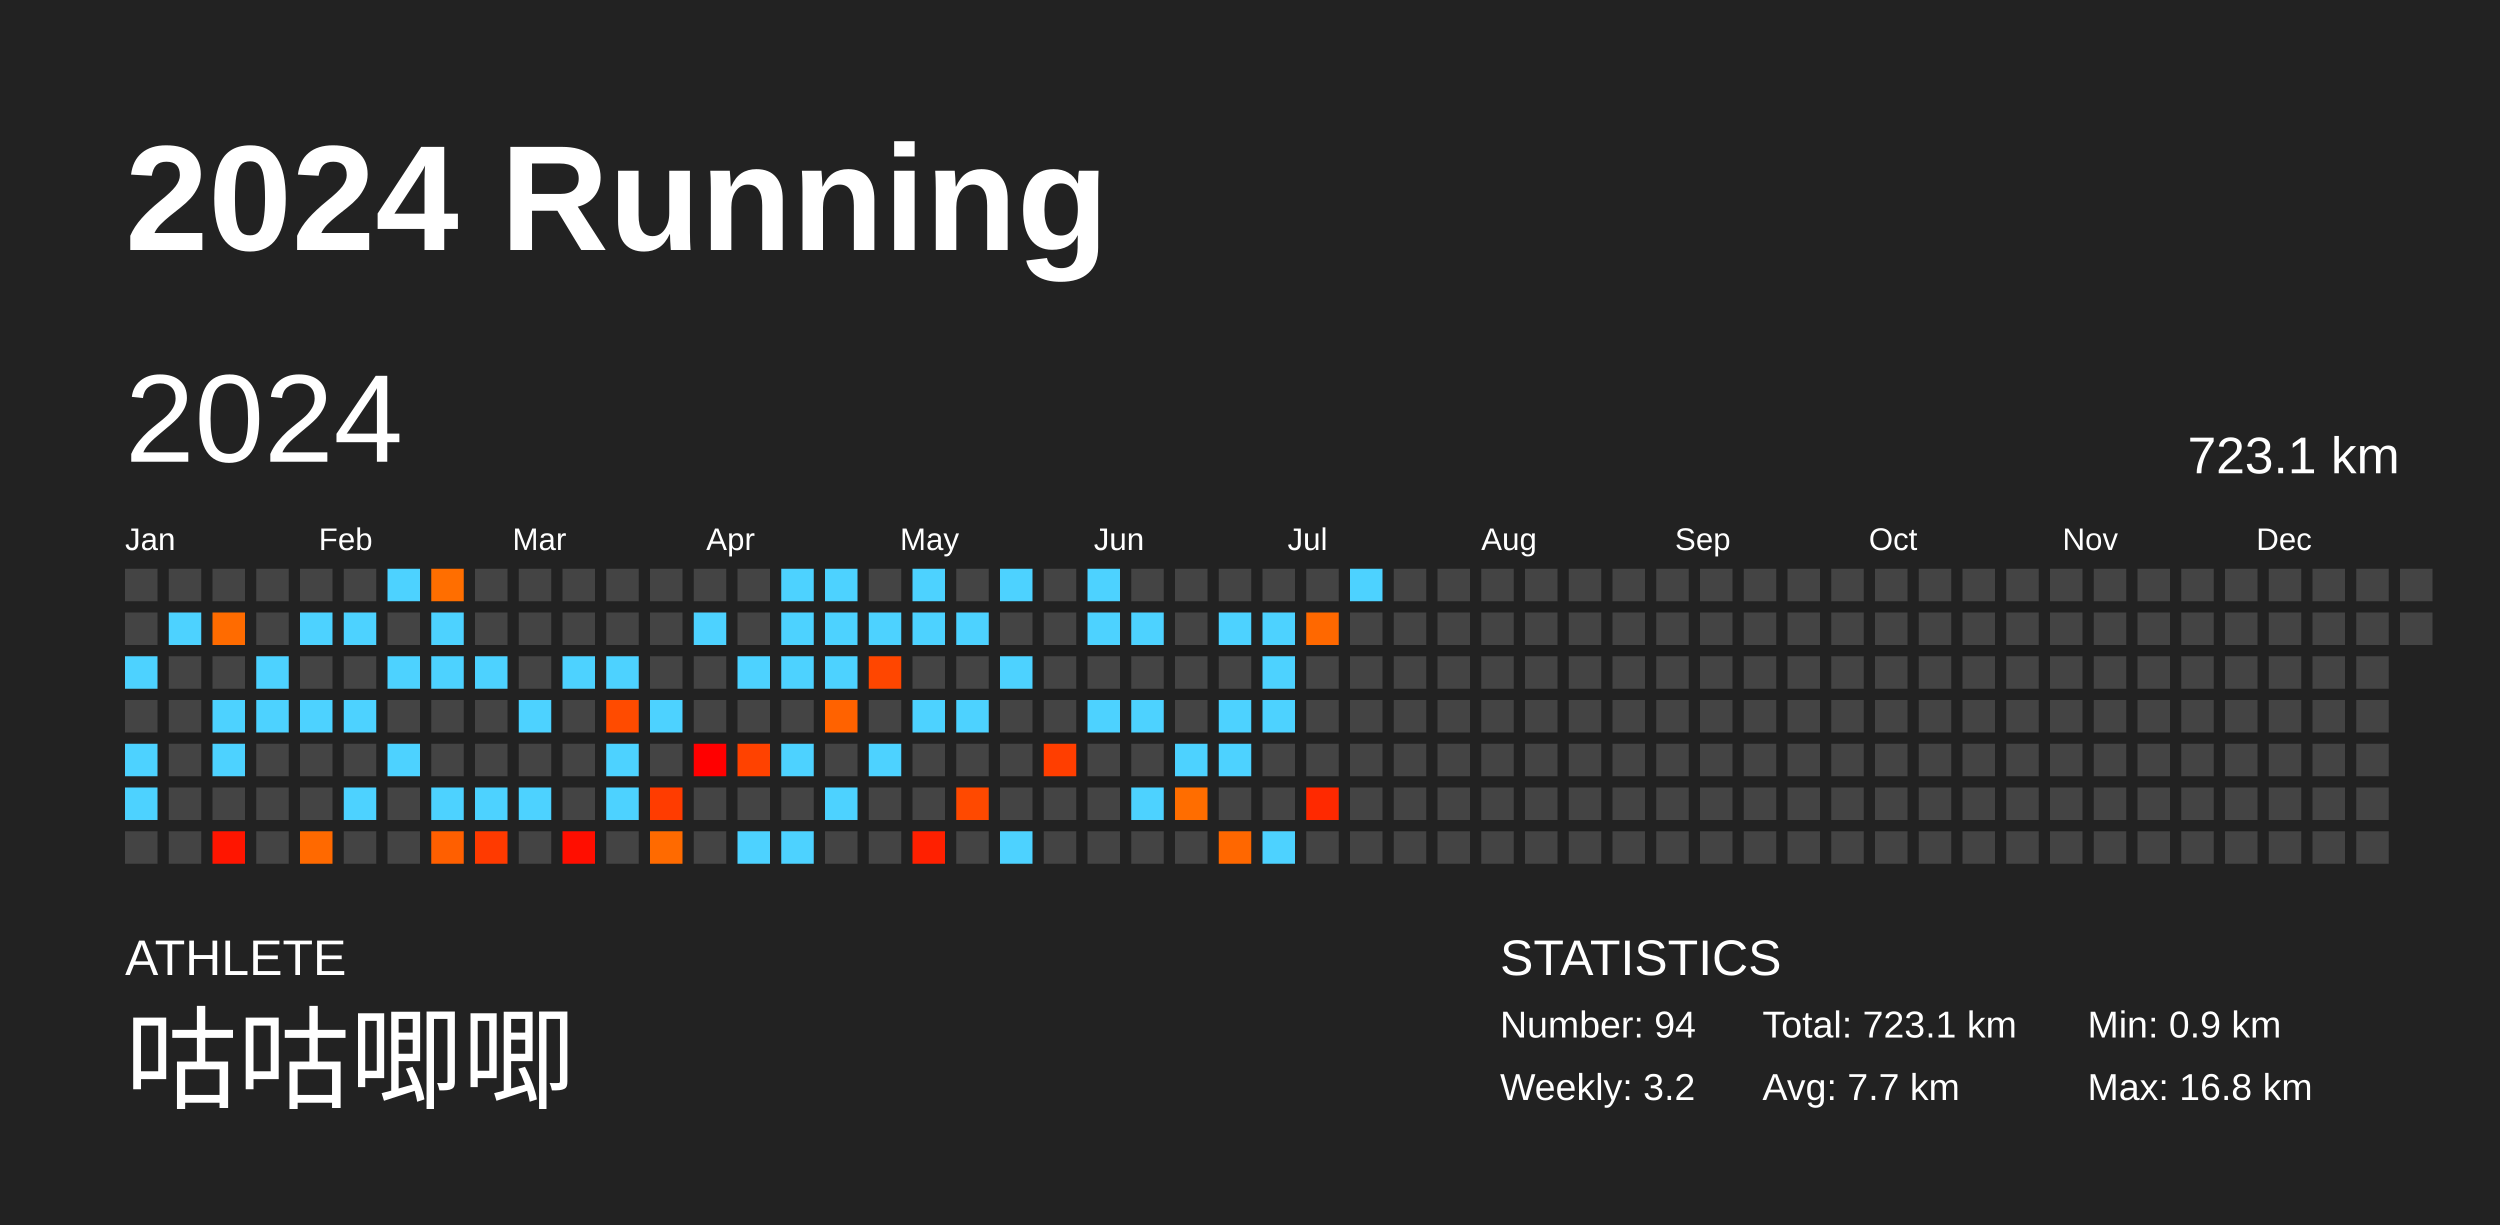
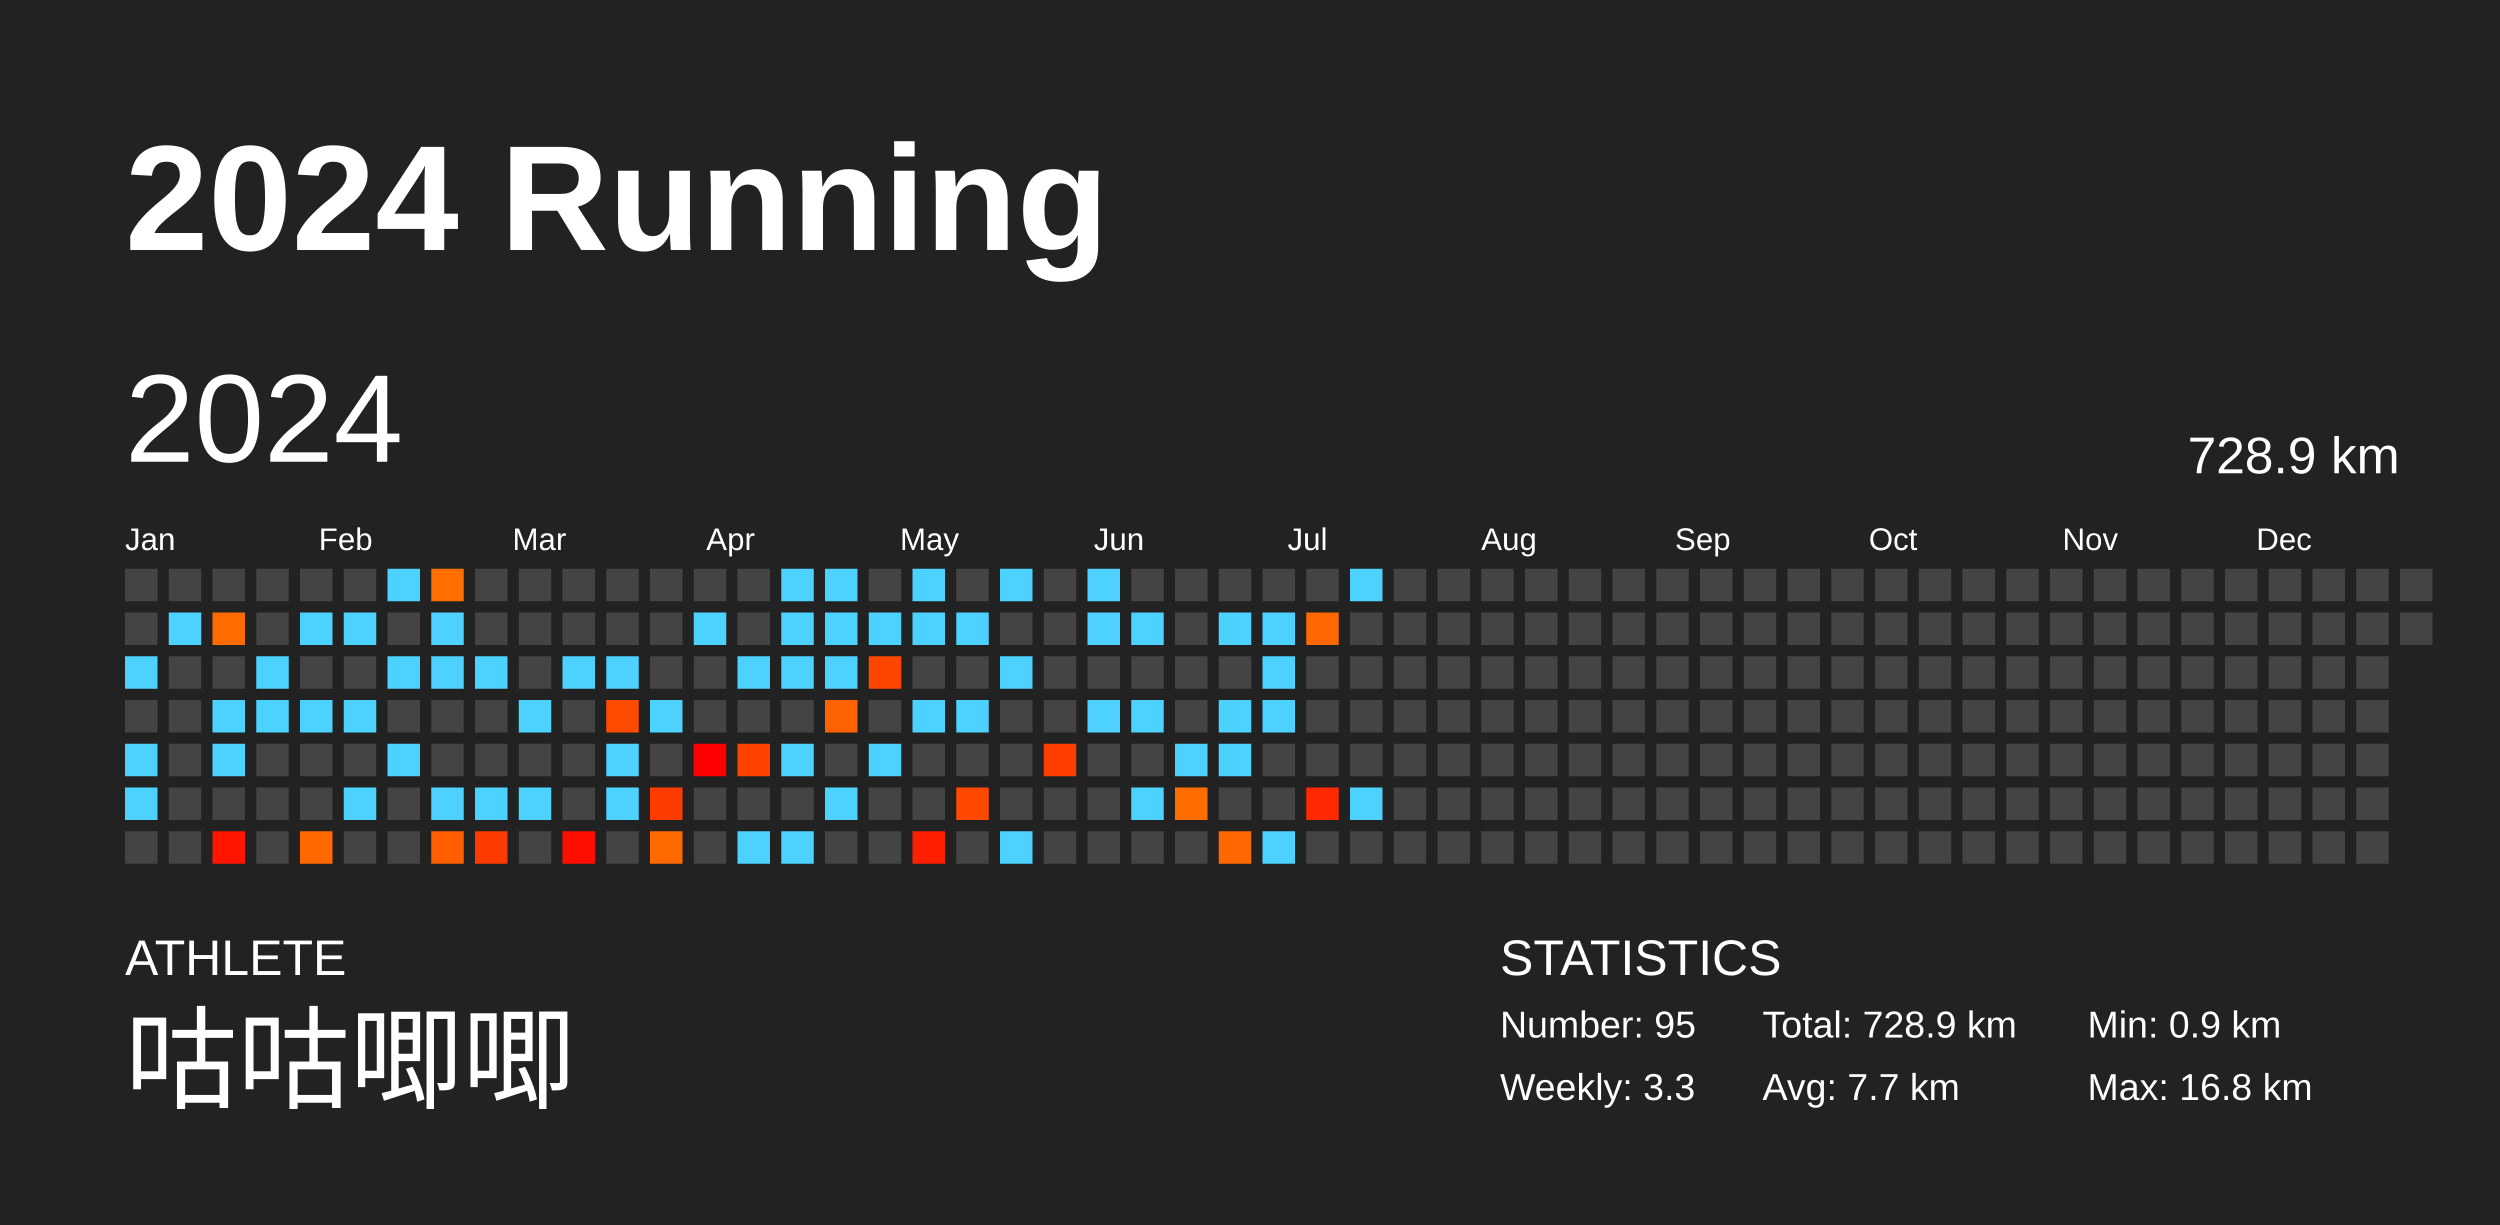
<svg xmlns="http://www.w3.org/2000/svg" baseProfile="full" height="98mm" version="1.1" viewBox="0,0,200,98" width="200mm">
  <defs />
  <rect fill="#222222" height="98" width="200" x="0" y="0" />
  <text fill="#FFFFFF" style="font-size:12px; font-family:Arial; font-weight:bold;" x="10" y="20">2024 Running</text>
  <text fill="#FFFFFF" style="font-size:4px; font-family:Arial" x="10" y="78">ATHLETE</text>
  <text fill="#FFFFFF" style="font-size:9px; font-family:Arial" x="10" y="88">咕咕唧唧</text>
  <text fill="#FFFFFF" style="font-size:4px; font-family:Arial" x="120" y="78">STATISTICS</text>
-   <text fill="#FFFFFF" style="font-size:3px; font-family:Arial" x="120" y="83">Number: 94</text>
-   <text fill="#FFFFFF" style="font-size:3px; font-family:Arial" x="120" y="88">Weekly: 3.2</text>
-   <text fill="#FFFFFF" style="font-size:3px; font-family:Arial" x="141" y="83">Total: 723.1 km</text>
+   <text fill="#FFFFFF" style="font-size:3px; font-family:Arial" x="120" y="83">Number: 95</text>
+   <text fill="#FFFFFF" style="font-size:3px; font-family:Arial" x="120" y="88">Weekly: 3.3</text>
+   <text fill="#FFFFFF" style="font-size:3px; font-family:Arial" x="141" y="83">Total: 728.9 km</text>
  <text fill="#FFFFFF" style="font-size:3px; font-family:Arial" x="141" y="88">Avg: 7.7 km</text>
  <text fill="#FFFFFF" style="font-size:3px; font-family:Arial" x="167" y="83">Min: 0.9 km</text>
  <text fill="#FFFFFF" style="font-size:3px; font-family:Arial" x="167" y="88">Max: 16.8 km</text>
  <text dominant-baseline="hanging" fill="#FFFFFF" style="font-size:10.0px; font-family:Arial;" x="10" y="30">2024</text>
-   <text dominant-baseline="hanging" fill="#FFFFFF" style="font-size:4.125px; font-family:Arial;" x="175" y="35">723.1 km</text>
+   <text dominant-baseline="hanging" fill="#FFFFFF" style="font-size:4.125px; font-family:Arial;" x="175" y="35">728.9 km</text>
  <text fill="#FFFFFF" style="font-size:2.5px; font-family:Arial" x="10.0" y="44">Jan</text>
  <text fill="#FFFFFF" style="font-size:2.5px; font-family:Arial" x="25.5" y="44">Feb</text>
  <text fill="#FFFFFF" style="font-size:2.5px; font-family:Arial" x="41.0" y="44">Mar</text>
  <text fill="#FFFFFF" style="font-size:2.5px; font-family:Arial" x="56.5" y="44">Apr</text>
  <text fill="#FFFFFF" style="font-size:2.5px; font-family:Arial" x="72.0" y="44">May</text>
  <text fill="#FFFFFF" style="font-size:2.5px; font-family:Arial" x="87.5" y="44">Jun</text>
  <text fill="#FFFFFF" style="font-size:2.5px; font-family:Arial" x="103.0" y="44">Jul</text>
  <text fill="#FFFFFF" style="font-size:2.5px; font-family:Arial" x="118.5" y="44">Aug</text>
  <text fill="#FFFFFF" style="font-size:2.5px; font-family:Arial" x="134.0" y="44">Sep</text>
  <text fill="#FFFFFF" style="font-size:2.5px; font-family:Arial" x="149.5" y="44">Oct</text>
  <text fill="#FFFFFF" style="font-size:2.5px; font-family:Arial" x="165.0" y="44">Nov</text>
  <text fill="#FFFFFF" style="font-size:2.5px; font-family:Arial" x="180.5" y="44">Dec</text>
  <rect fill="#444444" height="2.6" width="2.6" x="10.0" y="45.5" />
  <rect fill="#444444" height="2.6" width="2.6" x="10.0" y="49.0" />
  <rect fill="#4dd2ff" height="2.6" width="2.6" x="10.0" y="52.5" />
  <rect fill="#444444" height="2.6" width="2.6" x="10.0" y="56.0" />
  <rect fill="#4dd2ff" height="2.6" width="2.6" x="10.0" y="59.5" />
  <rect fill="#4dd2ff" height="2.6" width="2.6" x="10.0" y="63.0" />
  <rect fill="#444444" height="2.6" width="2.6" x="10.0" y="66.5" />
  <rect fill="#444444" height="2.6" width="2.6" x="13.5" y="45.5" />
  <rect fill="#4dd2ff" height="2.6" width="2.6" x="13.5" y="49.0" />
  <rect fill="#444444" height="2.6" width="2.6" x="13.5" y="52.5" />
  <rect fill="#444444" height="2.6" width="2.6" x="13.5" y="56.0" />
  <rect fill="#444444" height="2.6" width="2.6" x="13.5" y="59.5" />
  <rect fill="#444444" height="2.6" width="2.6" x="13.5" y="63.0" />
  <rect fill="#444444" height="2.6" width="2.6" x="13.5" y="66.5" />
  <rect fill="#444444" height="2.6" width="2.6" x="17.0" y="45.5" />
  <rect fill="#ff6b00" height="2.6" width="2.6" x="17.0" y="49.0" />
  <rect fill="#444444" height="2.6" width="2.6" x="17.0" y="52.5" />
  <rect fill="#4dd2ff" height="2.6" width="2.6" x="17.0" y="56.0" />
  <rect fill="#4dd2ff" height="2.6" width="2.6" x="17.0" y="59.5" />
  <rect fill="#444444" height="2.6" width="2.6" x="17.0" y="63.0" />
  <rect fill="#ff1500" height="2.6" width="2.6" x="17.0" y="66.5" />
  <rect fill="#444444" height="2.6" width="2.6" x="20.5" y="45.5" />
  <rect fill="#444444" height="2.6" width="2.6" x="20.5" y="49.0" />
  <rect fill="#4dd2ff" height="2.6" width="2.6" x="20.5" y="52.5" />
  <rect fill="#4dd2ff" height="2.6" width="2.6" x="20.5" y="56.0" />
  <rect fill="#444444" height="2.6" width="2.6" x="20.5" y="59.5" />
  <rect fill="#444444" height="2.6" width="2.6" x="20.5" y="63.0" />
  <rect fill="#444444" height="2.6" width="2.6" x="20.5" y="66.5" />
  <rect fill="#444444" height="2.6" width="2.6" x="24.0" y="45.5" />
  <rect fill="#4dd2ff" height="2.6" width="2.6" x="24.0" y="49.0" />
  <rect fill="#444444" height="2.6" width="2.6" x="24.0" y="52.5" />
  <rect fill="#4dd2ff" height="2.6" width="2.6" x="24.0" y="56.0" />
  <rect fill="#444444" height="2.6" width="2.6" x="24.0" y="59.5" />
  <rect fill="#444444" height="2.6" width="2.6" x="24.0" y="63.0" />
  <rect fill="#ff6900" height="2.6" width="2.6" x="24.0" y="66.5" />
  <rect fill="#444444" height="2.6" width="2.6" x="27.5" y="45.5" />
  <rect fill="#4dd2ff" height="2.6" width="2.6" x="27.5" y="49.0" />
  <rect fill="#444444" height="2.6" width="2.6" x="27.5" y="52.5" />
  <rect fill="#4dd2ff" height="2.6" width="2.6" x="27.5" y="56.0" />
  <rect fill="#444444" height="2.6" width="2.6" x="27.5" y="59.5" />
  <rect fill="#4dd2ff" height="2.6" width="2.6" x="27.5" y="63.0" />
  <rect fill="#444444" height="2.6" width="2.6" x="27.5" y="66.5" />
  <rect fill="#4dd2ff" height="2.6" width="2.6" x="31.0" y="45.5" />
  <rect fill="#444444" height="2.6" width="2.6" x="31.0" y="49.0" />
  <rect fill="#4dd2ff" height="2.6" width="2.6" x="31.0" y="52.5" />
  <rect fill="#444444" height="2.6" width="2.6" x="31.0" y="56.0" />
  <rect fill="#4dd2ff" height="2.6" width="2.6" x="31.0" y="59.5" />
  <rect fill="#444444" height="2.6" width="2.6" x="31.0" y="63.0" />
  <rect fill="#444444" height="2.6" width="2.6" x="31.0" y="66.5" />
  <rect fill="#ff6e00" height="2.6" width="2.6" x="34.5" y="45.5" />
  <rect fill="#4dd2ff" height="2.6" width="2.6" x="34.5" y="49.0" />
  <rect fill="#4dd2ff" height="2.6" width="2.6" x="34.5" y="52.5" />
  <rect fill="#444444" height="2.6" width="2.6" x="34.5" y="56.0" />
  <rect fill="#444444" height="2.6" width="2.6" x="34.5" y="59.5" />
  <rect fill="#4dd2ff" height="2.6" width="2.6" x="34.5" y="63.0" />
  <rect fill="#ff5f00" height="2.6" width="2.6" x="34.5" y="66.5" />
  <rect fill="#444444" height="2.6" width="2.6" x="38.0" y="45.5" />
  <rect fill="#444444" height="2.6" width="2.6" x="38.0" y="49.0" />
  <rect fill="#4dd2ff" height="2.6" width="2.6" x="38.0" y="52.5" />
  <rect fill="#444444" height="2.6" width="2.6" x="38.0" y="56.0" />
  <rect fill="#444444" height="2.6" width="2.6" x="38.0" y="59.5" />
  <rect fill="#4dd2ff" height="2.6" width="2.6" x="38.0" y="63.0" />
  <rect fill="#ff3a00" height="2.6" width="2.6" x="38.0" y="66.5" />
  <rect fill="#444444" height="2.6" width="2.6" x="41.5" y="45.5" />
  <rect fill="#444444" height="2.6" width="2.6" x="41.5" y="49.0" />
  <rect fill="#444444" height="2.6" width="2.6" x="41.5" y="52.5" />
  <rect fill="#4dd2ff" height="2.6" width="2.6" x="41.5" y="56.0" />
  <rect fill="#444444" height="2.6" width="2.6" x="41.5" y="59.5" />
  <rect fill="#4dd2ff" height="2.6" width="2.6" x="41.5" y="63.0" />
  <rect fill="#444444" height="2.6" width="2.6" x="41.5" y="66.5" />
  <rect fill="#444444" height="2.6" width="2.6" x="45.0" y="45.5" />
  <rect fill="#444444" height="2.6" width="2.6" x="45.0" y="49.0" />
  <rect fill="#4dd2ff" height="2.6" width="2.6" x="45.0" y="52.5" />
  <rect fill="#444444" height="2.6" width="2.6" x="45.0" y="56.0" />
  <rect fill="#444444" height="2.6" width="2.6" x="45.0" y="59.5" />
  <rect fill="#444444" height="2.6" width="2.6" x="45.0" y="63.0" />
  <rect fill="#ff0e00" height="2.6" width="2.6" x="45.0" y="66.5" />
  <rect fill="#444444" height="2.6" width="2.6" x="48.5" y="45.5" />
  <rect fill="#444444" height="2.6" width="2.6" x="48.5" y="49.0" />
  <rect fill="#4dd2ff" height="2.6" width="2.6" x="48.5" y="52.5" />
  <rect fill="#ff4b00" height="2.6" width="2.6" x="48.5" y="56.0" />
  <rect fill="#4dd2ff" height="2.6" width="2.6" x="48.5" y="59.5" />
  <rect fill="#4dd2ff" height="2.6" width="2.6" x="48.5" y="63.0" />
  <rect fill="#444444" height="2.6" width="2.6" x="48.5" y="66.5" />
  <rect fill="#444444" height="2.6" width="2.6" x="52.0" y="45.5" />
  <rect fill="#444444" height="2.6" width="2.6" x="52.0" y="49.0" />
  <rect fill="#444444" height="2.6" width="2.6" x="52.0" y="52.5" />
  <rect fill="#4dd2ff" height="2.6" width="2.6" x="52.0" y="56.0" />
  <rect fill="#444444" height="2.6" width="2.6" x="52.0" y="59.5" />
  <rect fill="#ff3c00" height="2.6" width="2.6" x="52.0" y="63.0" />
  <rect fill="#ff6a00" height="2.6" width="2.6" x="52.0" y="66.5" />
  <rect fill="#444444" height="2.6" width="2.6" x="55.5" y="45.5" />
  <rect fill="#4dd2ff" height="2.6" width="2.6" x="55.5" y="49.0" />
  <rect fill="#444444" height="2.6" width="2.6" x="55.5" y="52.5" />
  <rect fill="#444444" height="2.6" width="2.6" x="55.5" y="56.0" />
  <rect fill="#ff0000" height="2.6" width="2.6" x="55.5" y="59.5" />
  <rect fill="#444444" height="2.6" width="2.6" x="55.5" y="63.0" />
  <rect fill="#444444" height="2.6" width="2.6" x="55.5" y="66.5" />
  <rect fill="#444444" height="2.6" width="2.6" x="59.0" y="45.5" />
  <rect fill="#444444" height="2.6" width="2.6" x="59.0" y="49.0" />
  <rect fill="#4dd2ff" height="2.6" width="2.6" x="59.0" y="52.5" />
  <rect fill="#444444" height="2.6" width="2.6" x="59.0" y="56.0" />
  <rect fill="#ff4200" height="2.6" width="2.6" x="59.0" y="59.5" />
  <rect fill="#444444" height="2.6" width="2.6" x="59.0" y="63.0" />
  <rect fill="#4dd2ff" height="2.6" width="2.6" x="59.0" y="66.5" />
  <rect fill="#4dd2ff" height="2.6" width="2.6" x="62.5" y="45.5" />
  <rect fill="#4dd2ff" height="2.6" width="2.6" x="62.5" y="49.0" />
  <rect fill="#4dd2ff" height="2.6" width="2.6" x="62.5" y="52.5" />
  <rect fill="#444444" height="2.6" width="2.6" x="62.5" y="56.0" />
  <rect fill="#4dd2ff" height="2.6" width="2.6" x="62.5" y="59.5" />
  <rect fill="#444444" height="2.6" width="2.6" x="62.5" y="63.0" />
  <rect fill="#4dd2ff" height="2.6" width="2.6" x="62.5" y="66.5" />
  <rect fill="#4dd2ff" height="2.6" width="2.6" x="66.0" y="45.5" />
  <rect fill="#4dd2ff" height="2.6" width="2.6" x="66.0" y="49.0" />
  <rect fill="#4dd2ff" height="2.6" width="2.6" x="66.0" y="52.5" />
  <rect fill="#ff6200" height="2.6" width="2.6" x="66.0" y="56.0" />
  <rect fill="#444444" height="2.6" width="2.6" x="66.0" y="59.5" />
  <rect fill="#4dd2ff" height="2.6" width="2.6" x="66.0" y="63.0" />
  <rect fill="#444444" height="2.6" width="2.6" x="66.0" y="66.5" />
  <rect fill="#444444" height="2.6" width="2.6" x="69.5" y="45.5" />
  <rect fill="#4dd2ff" height="2.6" width="2.6" x="69.5" y="49.0" />
  <rect fill="#ff4600" height="2.6" width="2.6" x="69.5" y="52.5" />
  <rect fill="#444444" height="2.6" width="2.6" x="69.5" y="56.0" />
  <rect fill="#4dd2ff" height="2.6" width="2.6" x="69.5" y="59.5" />
  <rect fill="#444444" height="2.6" width="2.6" x="69.5" y="63.0" />
  <rect fill="#444444" height="2.6" width="2.6" x="69.5" y="66.5" />
  <rect fill="#4dd2ff" height="2.6" width="2.6" x="73.0" y="45.5" />
  <rect fill="#4dd2ff" height="2.6" width="2.6" x="73.0" y="49.0" />
  <rect fill="#444444" height="2.6" width="2.6" x="73.0" y="52.5" />
  <rect fill="#4dd2ff" height="2.6" width="2.6" x="73.0" y="56.0" />
  <rect fill="#444444" height="2.6" width="2.6" x="73.0" y="59.5" />
  <rect fill="#444444" height="2.6" width="2.6" x="73.0" y="63.0" />
  <rect fill="#ff2000" height="2.6" width="2.6" x="73.0" y="66.5" />
  <rect fill="#444444" height="2.6" width="2.6" x="76.5" y="45.5" />
  <rect fill="#4dd2ff" height="2.6" width="2.6" x="76.5" y="49.0" />
  <rect fill="#444444" height="2.6" width="2.6" x="76.5" y="52.5" />
  <rect fill="#4dd2ff" height="2.6" width="2.6" x="76.5" y="56.0" />
  <rect fill="#444444" height="2.6" width="2.6" x="76.5" y="59.5" />
  <rect fill="#ff4900" height="2.6" width="2.6" x="76.5" y="63.0" />
  <rect fill="#444444" height="2.6" width="2.6" x="76.5" y="66.5" />
  <rect fill="#4dd2ff" height="2.6" width="2.6" x="80.0" y="45.5" />
  <rect fill="#444444" height="2.6" width="2.6" x="80.0" y="49.0" />
  <rect fill="#4dd2ff" height="2.6" width="2.6" x="80.0" y="52.5" />
  <rect fill="#444444" height="2.6" width="2.6" x="80.0" y="56.0" />
  <rect fill="#444444" height="2.6" width="2.6" x="80.0" y="59.5" />
  <rect fill="#444444" height="2.6" width="2.6" x="80.0" y="63.0" />
  <rect fill="#4dd2ff" height="2.6" width="2.6" x="80.0" y="66.5" />
  <rect fill="#444444" height="2.6" width="2.6" x="83.5" y="45.5" />
  <rect fill="#444444" height="2.6" width="2.6" x="83.5" y="49.0" />
  <rect fill="#444444" height="2.6" width="2.6" x="83.5" y="52.5" />
  <rect fill="#444444" height="2.6" width="2.6" x="83.5" y="56.0" />
  <rect fill="#ff3e00" height="2.6" width="2.6" x="83.5" y="59.5" />
  <rect fill="#444444" height="2.6" width="2.6" x="83.5" y="63.0" />
  <rect fill="#444444" height="2.6" width="2.6" x="83.5" y="66.5" />
  <rect fill="#4dd2ff" height="2.6" width="2.6" x="87.0" y="45.5" />
  <rect fill="#4dd2ff" height="2.6" width="2.6" x="87.0" y="49.0" />
  <rect fill="#444444" height="2.6" width="2.6" x="87.0" y="52.5" />
  <rect fill="#4dd2ff" height="2.6" width="2.6" x="87.0" y="56.0" />
  <rect fill="#444444" height="2.6" width="2.6" x="87.0" y="59.5" />
  <rect fill="#444444" height="2.6" width="2.6" x="87.0" y="63.0" />
  <rect fill="#444444" height="2.6" width="2.6" x="87.0" y="66.5" />
  <rect fill="#444444" height="2.6" width="2.6" x="90.5" y="45.5" />
  <rect fill="#4dd2ff" height="2.6" width="2.6" x="90.5" y="49.0" />
  <rect fill="#444444" height="2.6" width="2.6" x="90.5" y="52.5" />
  <rect fill="#4dd2ff" height="2.6" width="2.6" x="90.5" y="56.0" />
  <rect fill="#444444" height="2.6" width="2.6" x="90.5" y="59.5" />
  <rect fill="#4dd2ff" height="2.6" width="2.6" x="90.5" y="63.0" />
  <rect fill="#444444" height="2.6" width="2.6" x="90.5" y="66.5" />
  <rect fill="#444444" height="2.6" width="2.6" x="94.0" y="45.5" />
  <rect fill="#444444" height="2.6" width="2.6" x="94.0" y="49.0" />
  <rect fill="#444444" height="2.6" width="2.6" x="94.0" y="52.5" />
  <rect fill="#444444" height="2.6" width="2.6" x="94.0" y="56.0" />
  <rect fill="#4dd2ff" height="2.6" width="2.6" x="94.0" y="59.5" />
  <rect fill="#ff6d00" height="2.6" width="2.6" x="94.0" y="63.0" />
  <rect fill="#444444" height="2.6" width="2.6" x="94.0" y="66.5" />
  <rect fill="#444444" height="2.6" width="2.6" x="97.5" y="45.5" />
  <rect fill="#4dd2ff" height="2.6" width="2.6" x="97.5" y="49.0" />
  <rect fill="#444444" height="2.6" width="2.6" x="97.5" y="52.5" />
  <rect fill="#4dd2ff" height="2.6" width="2.6" x="97.5" y="56.0" />
  <rect fill="#4dd2ff" height="2.6" width="2.6" x="97.5" y="59.5" />
  <rect fill="#444444" height="2.6" width="2.6" x="97.5" y="63.0" />
  <rect fill="#ff6700" height="2.6" width="2.6" x="97.5" y="66.5" />
  <rect fill="#444444" height="2.6" width="2.6" x="101.0" y="45.5" />
  <rect fill="#4dd2ff" height="2.6" width="2.6" x="101.0" y="49.0" />
  <rect fill="#4dd2ff" height="2.6" width="2.6" x="101.0" y="52.5" />
  <rect fill="#4dd2ff" height="2.6" width="2.6" x="101.0" y="56.0" />
  <rect fill="#444444" height="2.6" width="2.6" x="101.0" y="59.5" />
  <rect fill="#444444" height="2.6" width="2.6" x="101.0" y="63.0" />
  <rect fill="#4dd2ff" height="2.6" width="2.6" x="101.0" y="66.5" />
  <rect fill="#444444" height="2.6" width="2.6" x="104.5" y="45.5" />
  <rect fill="#ff6800" height="2.6" width="2.6" x="104.5" y="49.0" />
  <rect fill="#444444" height="2.6" width="2.6" x="104.5" y="52.5" />
  <rect fill="#444444" height="2.6" width="2.6" x="104.5" y="56.0" />
  <rect fill="#444444" height="2.6" width="2.6" x="104.5" y="59.5" />
  <rect fill="#ff2900" height="2.6" width="2.6" x="104.5" y="63.0" />
  <rect fill="#444444" height="2.6" width="2.6" x="104.5" y="66.5" />
  <rect fill="#4dd2ff" height="2.6" width="2.6" x="108.0" y="45.5" />
  <rect fill="#444444" height="2.6" width="2.6" x="108.0" y="49.0" />
  <rect fill="#444444" height="2.6" width="2.6" x="108.0" y="52.5" />
  <rect fill="#444444" height="2.6" width="2.6" x="108.0" y="56.0" />
  <rect fill="#444444" height="2.6" width="2.6" x="108.0" y="59.5" />
-   <rect fill="#444444" height="2.6" width="2.6" x="108.0" y="63.0" />
+   <rect fill="#4dd2ff" height="2.6" width="2.6" x="108.0" y="63.0" />
  <rect fill="#444444" height="2.6" width="2.6" x="108.0" y="66.5" />
  <rect fill="#444444" height="2.6" width="2.6" x="111.5" y="45.5" />
  <rect fill="#444444" height="2.6" width="2.6" x="111.5" y="49.0" />
  <rect fill="#444444" height="2.6" width="2.6" x="111.5" y="52.5" />
  <rect fill="#444444" height="2.6" width="2.6" x="111.5" y="56.0" />
  <rect fill="#444444" height="2.6" width="2.6" x="111.5" y="59.5" />
  <rect fill="#444444" height="2.6" width="2.6" x="111.5" y="63.0" />
  <rect fill="#444444" height="2.6" width="2.6" x="111.5" y="66.5" />
  <rect fill="#444444" height="2.6" width="2.6" x="115.0" y="45.5" />
  <rect fill="#444444" height="2.6" width="2.6" x="115.0" y="49.0" />
  <rect fill="#444444" height="2.6" width="2.6" x="115.0" y="52.5" />
  <rect fill="#444444" height="2.6" width="2.6" x="115.0" y="56.0" />
  <rect fill="#444444" height="2.6" width="2.6" x="115.0" y="59.5" />
  <rect fill="#444444" height="2.6" width="2.6" x="115.0" y="63.0" />
  <rect fill="#444444" height="2.6" width="2.6" x="115.0" y="66.5" />
  <rect fill="#444444" height="2.6" width="2.6" x="118.5" y="45.5" />
  <rect fill="#444444" height="2.6" width="2.6" x="118.5" y="49.0" />
  <rect fill="#444444" height="2.6" width="2.6" x="118.5" y="52.5" />
  <rect fill="#444444" height="2.6" width="2.6" x="118.5" y="56.0" />
  <rect fill="#444444" height="2.6" width="2.6" x="118.5" y="59.5" />
  <rect fill="#444444" height="2.6" width="2.6" x="118.5" y="63.0" />
  <rect fill="#444444" height="2.6" width="2.6" x="118.5" y="66.5" />
  <rect fill="#444444" height="2.6" width="2.6" x="122.0" y="45.5" />
  <rect fill="#444444" height="2.6" width="2.6" x="122.0" y="49.0" />
  <rect fill="#444444" height="2.6" width="2.6" x="122.0" y="52.5" />
  <rect fill="#444444" height="2.6" width="2.6" x="122.0" y="56.0" />
  <rect fill="#444444" height="2.6" width="2.6" x="122.0" y="59.5" />
  <rect fill="#444444" height="2.6" width="2.6" x="122.0" y="63.0" />
  <rect fill="#444444" height="2.6" width="2.6" x="122.0" y="66.5" />
  <rect fill="#444444" height="2.6" width="2.6" x="125.5" y="45.5" />
  <rect fill="#444444" height="2.6" width="2.6" x="125.5" y="49.0" />
  <rect fill="#444444" height="2.6" width="2.6" x="125.5" y="52.5" />
  <rect fill="#444444" height="2.6" width="2.6" x="125.5" y="56.0" />
  <rect fill="#444444" height="2.6" width="2.6" x="125.5" y="59.5" />
  <rect fill="#444444" height="2.6" width="2.6" x="125.5" y="63.0" />
  <rect fill="#444444" height="2.6" width="2.6" x="125.5" y="66.5" />
  <rect fill="#444444" height="2.6" width="2.6" x="129.0" y="45.5" />
  <rect fill="#444444" height="2.6" width="2.6" x="129.0" y="49.0" />
  <rect fill="#444444" height="2.6" width="2.6" x="129.0" y="52.5" />
  <rect fill="#444444" height="2.6" width="2.6" x="129.0" y="56.0" />
  <rect fill="#444444" height="2.6" width="2.6" x="129.0" y="59.5" />
  <rect fill="#444444" height="2.6" width="2.6" x="129.0" y="63.0" />
  <rect fill="#444444" height="2.6" width="2.6" x="129.0" y="66.5" />
  <rect fill="#444444" height="2.6" width="2.6" x="132.5" y="45.5" />
  <rect fill="#444444" height="2.6" width="2.6" x="132.5" y="49.0" />
  <rect fill="#444444" height="2.6" width="2.6" x="132.5" y="52.5" />
  <rect fill="#444444" height="2.6" width="2.6" x="132.5" y="56.0" />
  <rect fill="#444444" height="2.6" width="2.6" x="132.5" y="59.5" />
  <rect fill="#444444" height="2.6" width="2.6" x="132.5" y="63.0" />
  <rect fill="#444444" height="2.6" width="2.6" x="132.5" y="66.5" />
  <rect fill="#444444" height="2.6" width="2.6" x="136.0" y="45.5" />
  <rect fill="#444444" height="2.6" width="2.6" x="136.0" y="49.0" />
  <rect fill="#444444" height="2.6" width="2.6" x="136.0" y="52.5" />
  <rect fill="#444444" height="2.6" width="2.6" x="136.0" y="56.0" />
  <rect fill="#444444" height="2.6" width="2.6" x="136.0" y="59.5" />
  <rect fill="#444444" height="2.6" width="2.6" x="136.0" y="63.0" />
  <rect fill="#444444" height="2.6" width="2.6" x="136.0" y="66.5" />
  <rect fill="#444444" height="2.6" width="2.6" x="139.5" y="45.5" />
  <rect fill="#444444" height="2.6" width="2.6" x="139.5" y="49.0" />
  <rect fill="#444444" height="2.6" width="2.6" x="139.5" y="52.5" />
  <rect fill="#444444" height="2.6" width="2.6" x="139.5" y="56.0" />
  <rect fill="#444444" height="2.6" width="2.6" x="139.5" y="59.5" />
  <rect fill="#444444" height="2.6" width="2.6" x="139.5" y="63.0" />
  <rect fill="#444444" height="2.6" width="2.6" x="139.5" y="66.5" />
  <rect fill="#444444" height="2.6" width="2.6" x="143.0" y="45.5" />
  <rect fill="#444444" height="2.6" width="2.6" x="143.0" y="49.0" />
  <rect fill="#444444" height="2.6" width="2.6" x="143.0" y="52.5" />
  <rect fill="#444444" height="2.6" width="2.6" x="143.0" y="56.0" />
  <rect fill="#444444" height="2.6" width="2.6" x="143.0" y="59.5" />
  <rect fill="#444444" height="2.6" width="2.6" x="143.0" y="63.0" />
  <rect fill="#444444" height="2.6" width="2.6" x="143.0" y="66.5" />
  <rect fill="#444444" height="2.6" width="2.6" x="146.5" y="45.5" />
  <rect fill="#444444" height="2.6" width="2.6" x="146.5" y="49.0" />
  <rect fill="#444444" height="2.6" width="2.6" x="146.5" y="52.5" />
  <rect fill="#444444" height="2.6" width="2.6" x="146.5" y="56.0" />
  <rect fill="#444444" height="2.6" width="2.6" x="146.5" y="59.5" />
  <rect fill="#444444" height="2.6" width="2.6" x="146.5" y="63.0" />
  <rect fill="#444444" height="2.6" width="2.6" x="146.5" y="66.5" />
  <rect fill="#444444" height="2.6" width="2.6" x="150.0" y="45.5" />
  <rect fill="#444444" height="2.6" width="2.6" x="150.0" y="49.0" />
  <rect fill="#444444" height="2.6" width="2.6" x="150.0" y="52.5" />
  <rect fill="#444444" height="2.6" width="2.6" x="150.0" y="56.0" />
  <rect fill="#444444" height="2.6" width="2.6" x="150.0" y="59.5" />
  <rect fill="#444444" height="2.6" width="2.6" x="150.0" y="63.0" />
  <rect fill="#444444" height="2.6" width="2.6" x="150.0" y="66.5" />
  <rect fill="#444444" height="2.6" width="2.6" x="153.5" y="45.5" />
  <rect fill="#444444" height="2.6" width="2.6" x="153.5" y="49.0" />
  <rect fill="#444444" height="2.6" width="2.6" x="153.5" y="52.5" />
  <rect fill="#444444" height="2.6" width="2.6" x="153.5" y="56.0" />
  <rect fill="#444444" height="2.6" width="2.6" x="153.5" y="59.5" />
  <rect fill="#444444" height="2.6" width="2.6" x="153.5" y="63.0" />
  <rect fill="#444444" height="2.6" width="2.6" x="153.5" y="66.5" />
  <rect fill="#444444" height="2.6" width="2.6" x="157.0" y="45.5" />
  <rect fill="#444444" height="2.6" width="2.6" x="157.0" y="49.0" />
  <rect fill="#444444" height="2.6" width="2.6" x="157.0" y="52.5" />
  <rect fill="#444444" height="2.6" width="2.6" x="157.0" y="56.0" />
  <rect fill="#444444" height="2.6" width="2.6" x="157.0" y="59.5" />
  <rect fill="#444444" height="2.6" width="2.6" x="157.0" y="63.0" />
  <rect fill="#444444" height="2.6" width="2.6" x="157.0" y="66.5" />
  <rect fill="#444444" height="2.6" width="2.6" x="160.5" y="45.5" />
  <rect fill="#444444" height="2.6" width="2.6" x="160.5" y="49.0" />
  <rect fill="#444444" height="2.6" width="2.6" x="160.5" y="52.5" />
  <rect fill="#444444" height="2.6" width="2.6" x="160.5" y="56.0" />
  <rect fill="#444444" height="2.6" width="2.6" x="160.5" y="59.5" />
  <rect fill="#444444" height="2.6" width="2.6" x="160.5" y="63.0" />
  <rect fill="#444444" height="2.6" width="2.6" x="160.5" y="66.5" />
  <rect fill="#444444" height="2.6" width="2.6" x="164.0" y="45.5" />
  <rect fill="#444444" height="2.6" width="2.6" x="164.0" y="49.0" />
  <rect fill="#444444" height="2.6" width="2.6" x="164.0" y="52.5" />
  <rect fill="#444444" height="2.6" width="2.6" x="164.0" y="56.0" />
  <rect fill="#444444" height="2.6" width="2.6" x="164.0" y="59.5" />
  <rect fill="#444444" height="2.6" width="2.6" x="164.0" y="63.0" />
  <rect fill="#444444" height="2.6" width="2.6" x="164.0" y="66.5" />
  <rect fill="#444444" height="2.6" width="2.6" x="167.5" y="45.5" />
  <rect fill="#444444" height="2.6" width="2.6" x="167.5" y="49.0" />
  <rect fill="#444444" height="2.6" width="2.6" x="167.5" y="52.5" />
  <rect fill="#444444" height="2.6" width="2.6" x="167.5" y="56.0" />
  <rect fill="#444444" height="2.6" width="2.6" x="167.5" y="59.5" />
  <rect fill="#444444" height="2.6" width="2.6" x="167.5" y="63.0" />
  <rect fill="#444444" height="2.6" width="2.6" x="167.5" y="66.5" />
  <rect fill="#444444" height="2.6" width="2.6" x="171.0" y="45.5" />
  <rect fill="#444444" height="2.6" width="2.6" x="171.0" y="49.0" />
  <rect fill="#444444" height="2.6" width="2.6" x="171.0" y="52.5" />
  <rect fill="#444444" height="2.6" width="2.6" x="171.0" y="56.0" />
  <rect fill="#444444" height="2.6" width="2.6" x="171.0" y="59.5" />
  <rect fill="#444444" height="2.6" width="2.6" x="171.0" y="63.0" />
  <rect fill="#444444" height="2.6" width="2.6" x="171.0" y="66.5" />
  <rect fill="#444444" height="2.6" width="2.6" x="174.5" y="45.5" />
  <rect fill="#444444" height="2.6" width="2.6" x="174.5" y="49.0" />
  <rect fill="#444444" height="2.6" width="2.6" x="174.5" y="52.5" />
  <rect fill="#444444" height="2.6" width="2.6" x="174.5" y="56.0" />
  <rect fill="#444444" height="2.6" width="2.6" x="174.5" y="59.5" />
  <rect fill="#444444" height="2.6" width="2.6" x="174.5" y="63.0" />
  <rect fill="#444444" height="2.6" width="2.6" x="174.5" y="66.5" />
  <rect fill="#444444" height="2.6" width="2.6" x="178.0" y="45.5" />
  <rect fill="#444444" height="2.6" width="2.6" x="178.0" y="49.0" />
  <rect fill="#444444" height="2.6" width="2.6" x="178.0" y="52.5" />
  <rect fill="#444444" height="2.6" width="2.6" x="178.0" y="56.0" />
  <rect fill="#444444" height="2.6" width="2.6" x="178.0" y="59.5" />
  <rect fill="#444444" height="2.6" width="2.6" x="178.0" y="63.0" />
  <rect fill="#444444" height="2.6" width="2.6" x="178.0" y="66.5" />
  <rect fill="#444444" height="2.6" width="2.6" x="181.5" y="45.5" />
  <rect fill="#444444" height="2.6" width="2.6" x="181.5" y="49.0" />
  <rect fill="#444444" height="2.6" width="2.6" x="181.5" y="52.5" />
  <rect fill="#444444" height="2.6" width="2.6" x="181.5" y="56.0" />
  <rect fill="#444444" height="2.6" width="2.6" x="181.5" y="59.5" />
  <rect fill="#444444" height="2.6" width="2.6" x="181.5" y="63.0" />
  <rect fill="#444444" height="2.6" width="2.6" x="181.5" y="66.5" />
  <rect fill="#444444" height="2.6" width="2.6" x="185.0" y="45.5" />
  <rect fill="#444444" height="2.6" width="2.6" x="185.0" y="49.0" />
  <rect fill="#444444" height="2.6" width="2.6" x="185.0" y="52.5" />
  <rect fill="#444444" height="2.6" width="2.6" x="185.0" y="56.0" />
  <rect fill="#444444" height="2.6" width="2.6" x="185.0" y="59.5" />
  <rect fill="#444444" height="2.6" width="2.6" x="185.0" y="63.0" />
  <rect fill="#444444" height="2.6" width="2.6" x="185.0" y="66.5" />
  <rect fill="#444444" height="2.6" width="2.6" x="188.5" y="45.5" />
  <rect fill="#444444" height="2.6" width="2.6" x="188.5" y="49.0" />
  <rect fill="#444444" height="2.6" width="2.6" x="188.5" y="52.5" />
  <rect fill="#444444" height="2.6" width="2.6" x="188.5" y="56.0" />
  <rect fill="#444444" height="2.6" width="2.6" x="188.5" y="59.5" />
  <rect fill="#444444" height="2.6" width="2.6" x="188.5" y="63.0" />
  <rect fill="#444444" height="2.6" width="2.6" x="188.5" y="66.5" />
  <rect fill="#444444" height="2.6" width="2.6" x="192.0" y="45.5" />
  <rect fill="#444444" height="2.6" width="2.6" x="192.0" y="49.0" />
</svg>
